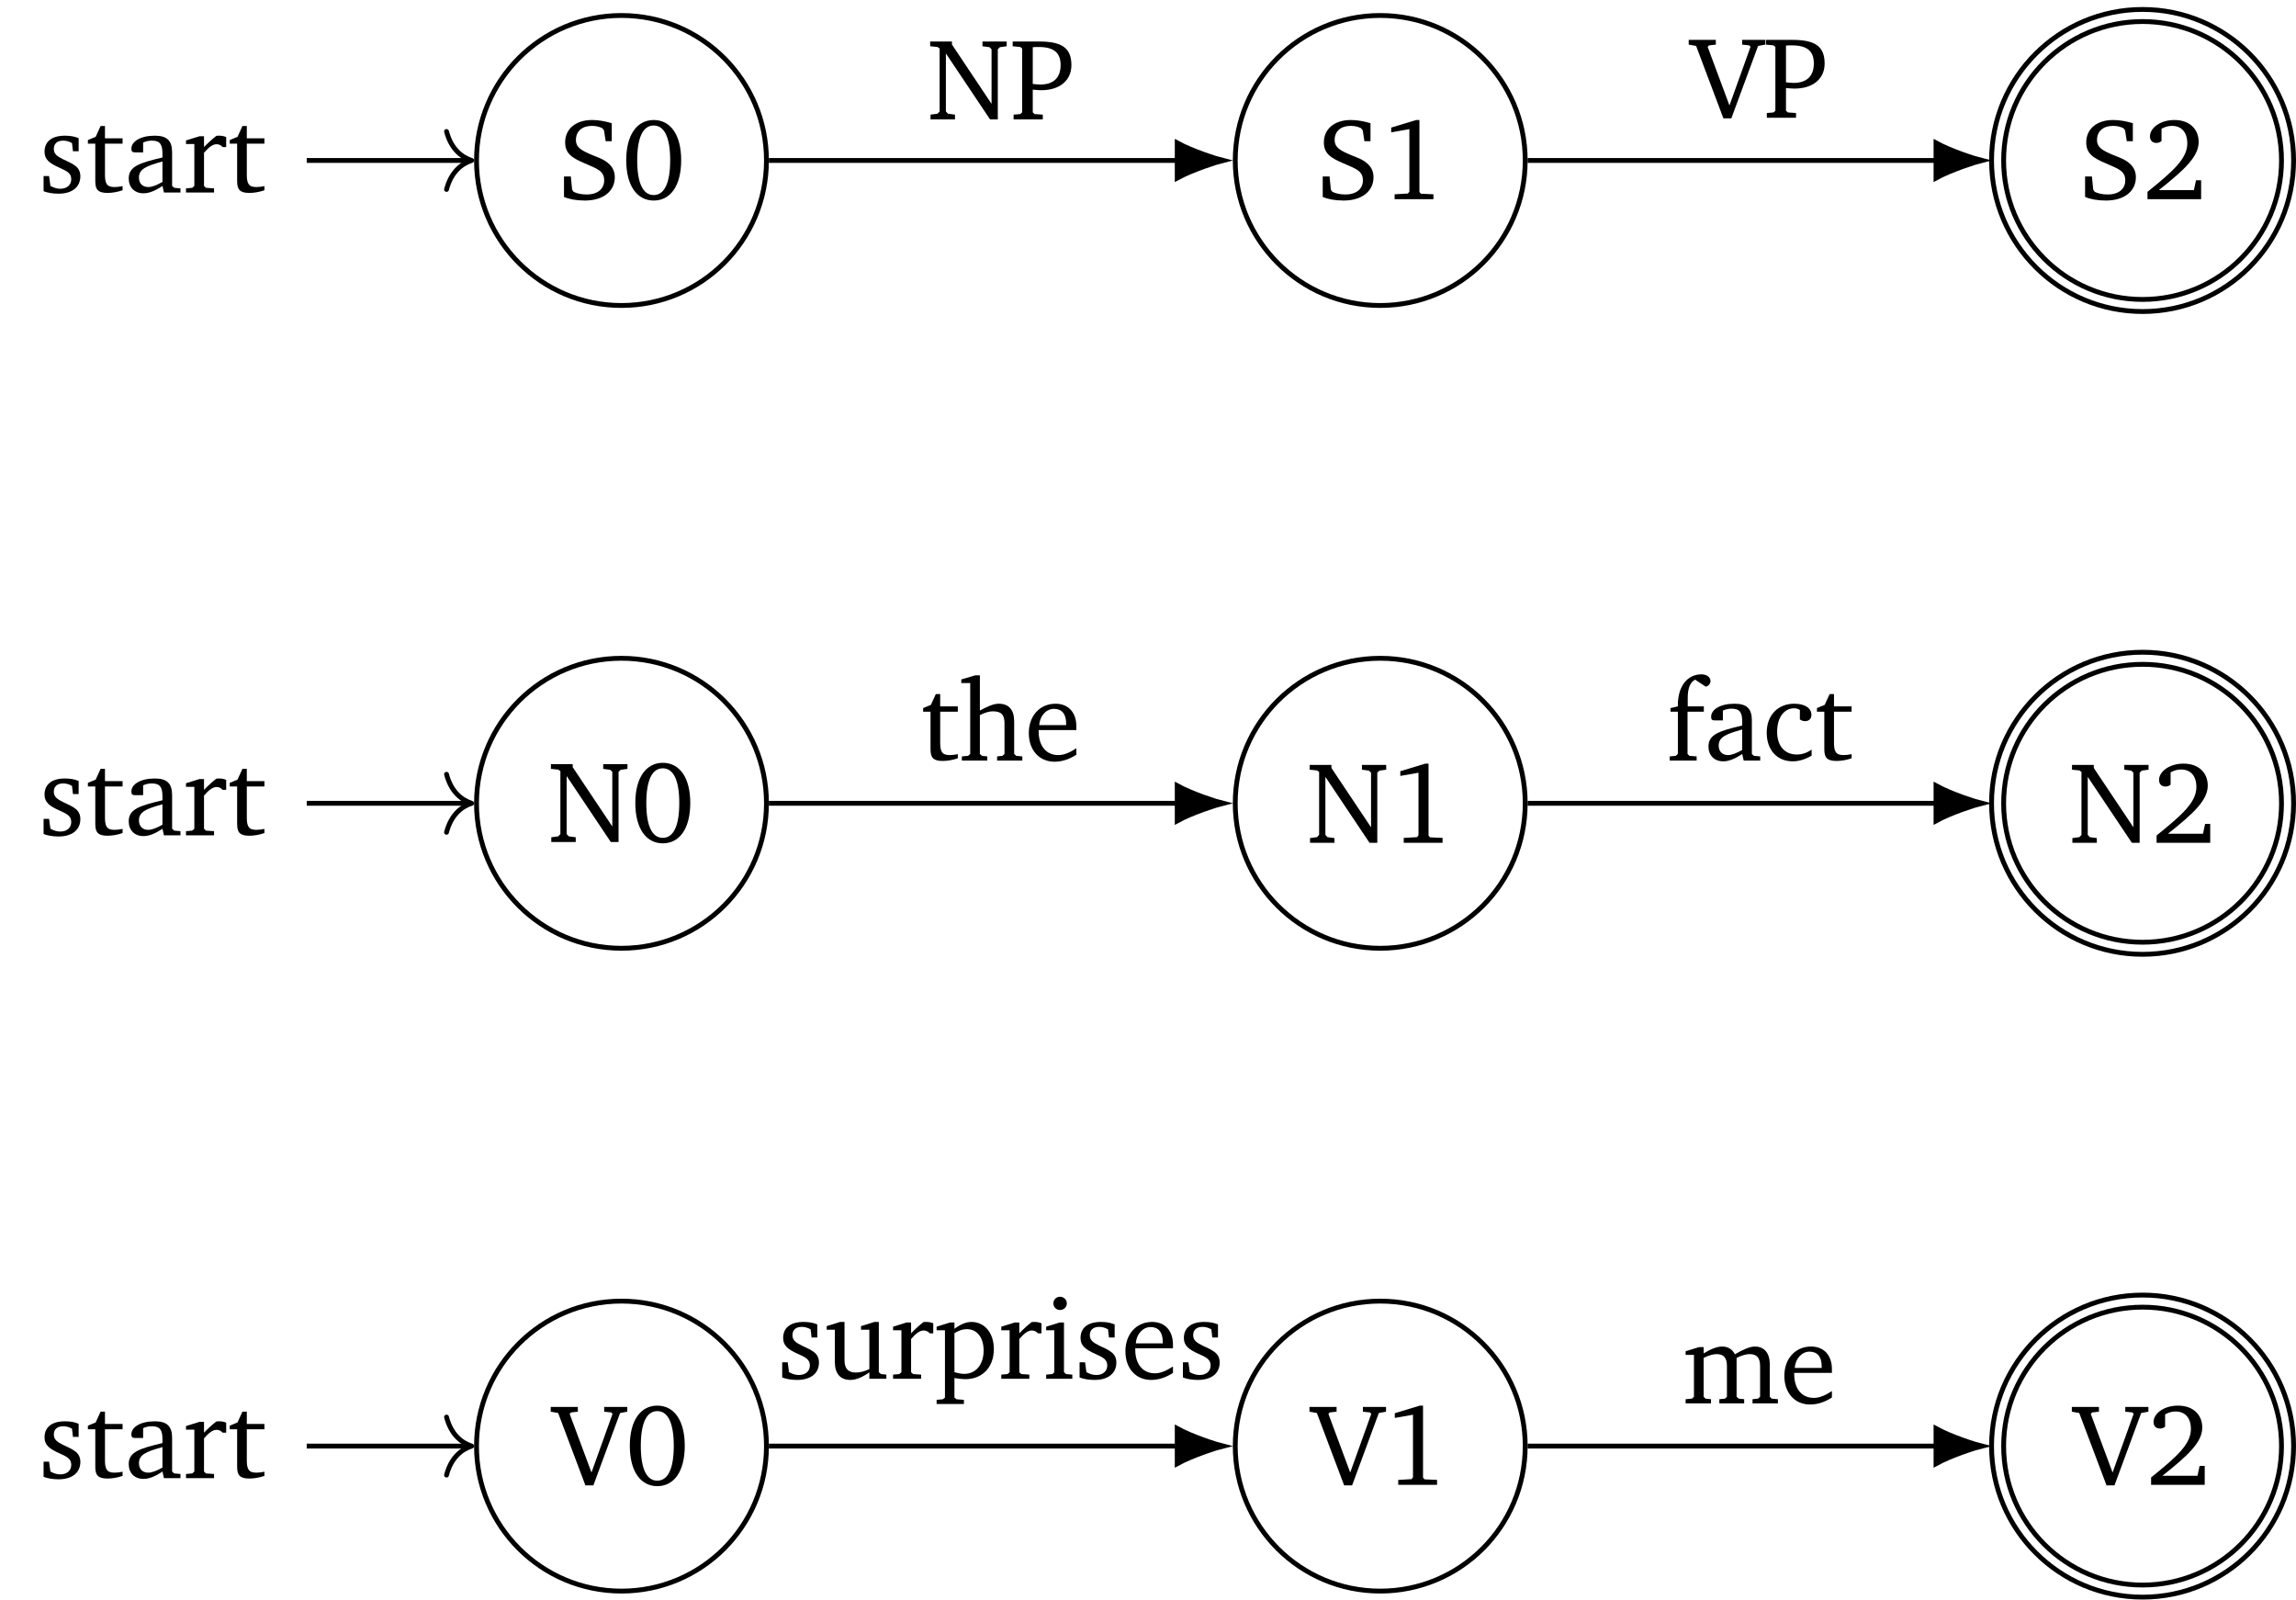
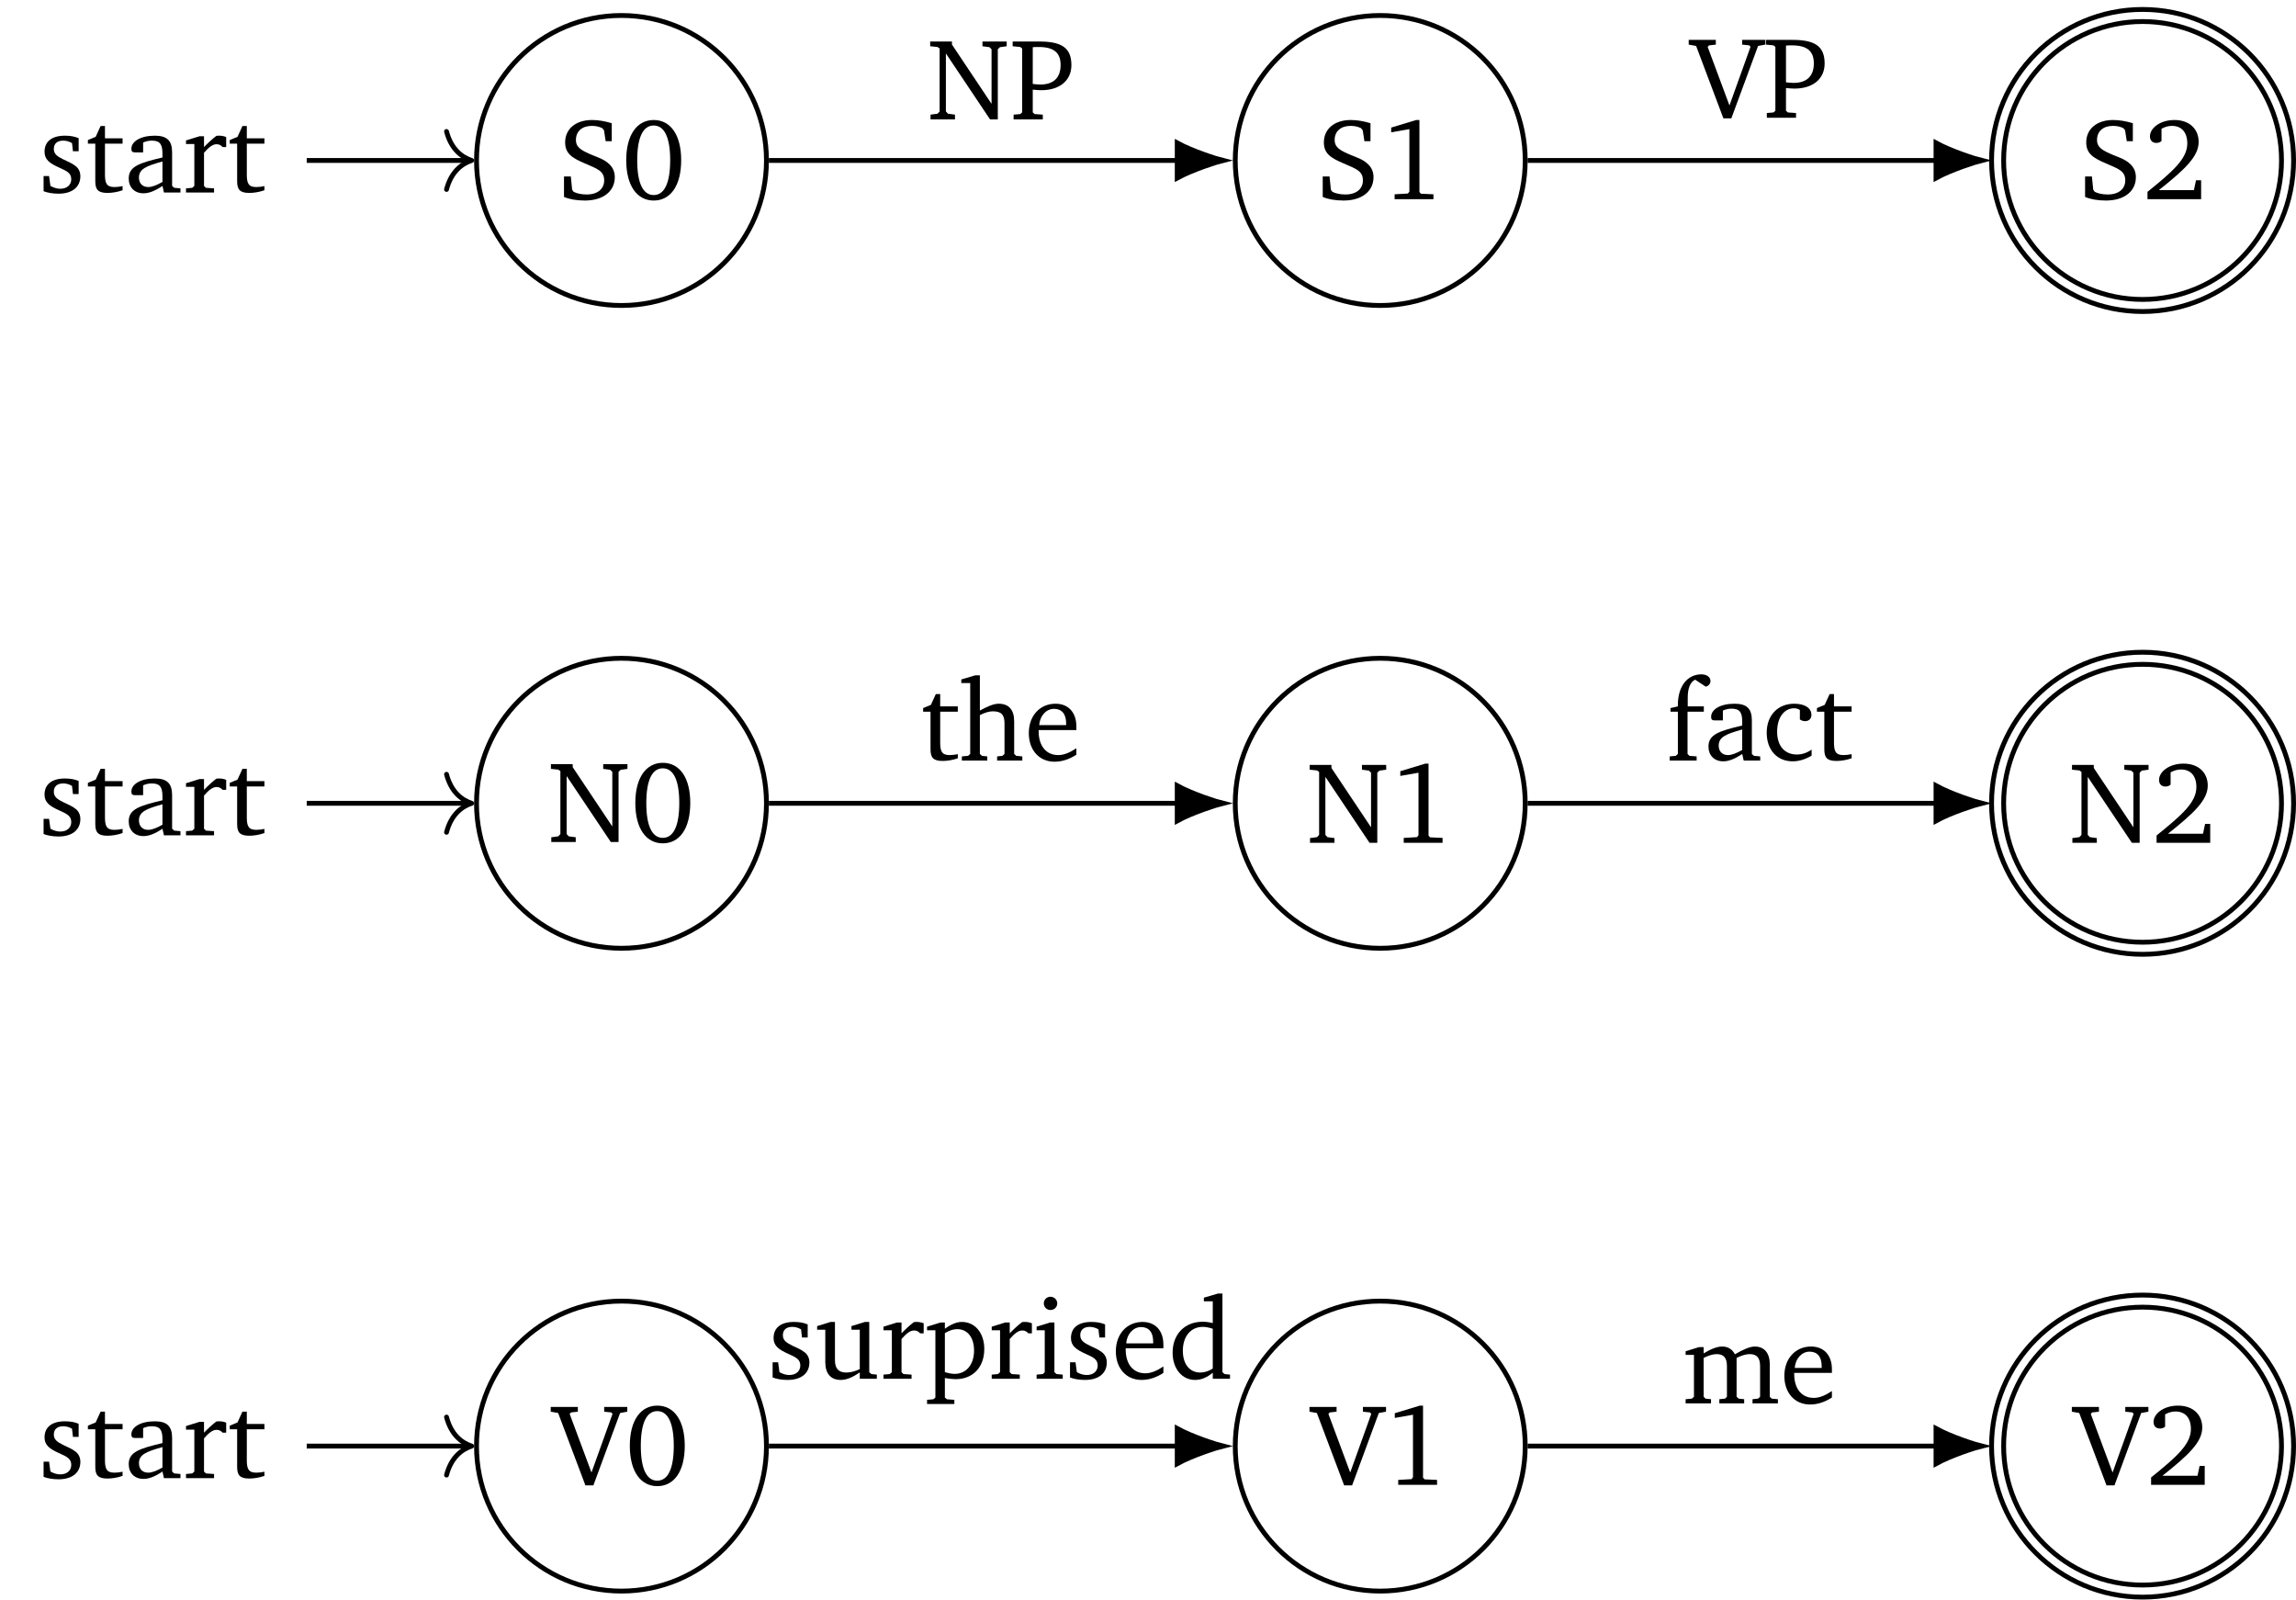
<svg xmlns="http://www.w3.org/2000/svg" xmlns:xlink="http://www.w3.org/1999/xlink" width="378.66pt" height="263.774pt" viewBox="0 0 189.33 131.887" version="1.1">
  <defs>
    <g>
      <symbol overflow="visible" id="glyph0-0">
        <path style="stroke:none;" d="" />
      </symbol>
      <symbol overflow="visible" id="glyph0-1">
        <path style="stroke:none;" d="M 0.578 -0.188 C 1.016 0 1.609 0.109 2.297 0.109 C 3.828 0.109 4.766 -0.672 4.766 -1.812 C 4.766 -2.234 4.625 -2.578 4.344 -2.859 C 3.906 -3.297 3.391 -3.438 2.906 -3.641 C 2.031 -4.016 1.562 -4.25 1.562 -4.891 C 1.562 -5.594 2.062 -6.047 2.875 -6.047 C 3.203 -6.047 3.484 -5.984 3.734 -5.859 L 3.875 -5.688 L 4.016 -4.781 L 4.516 -4.781 L 4.516 -6.266 C 3.953 -6.438 3.406 -6.531 2.891 -6.531 C 1.531 -6.531 0.672 -5.781 0.672 -4.688 C 0.672 -3.766 1.234 -3.406 2.297 -2.953 C 3.344 -2.5 3.891 -2.328 3.891 -1.547 C 3.891 -0.875 3.375 -0.391 2.453 -0.391 C 2.016 -0.391 1.656 -0.469 1.375 -0.609 L 1.25 -0.781 L 1.141 -1.875 L 0.578 -1.875 Z M 0.578 -0.188 " />
      </symbol>
      <symbol overflow="visible" id="glyph0-2">
        <path style="stroke:none;" d="M 2.656 -6.531 C 1.297 -6.531 0.391 -5.328 0.391 -3.219 C 0.391 -1.094 1.297 0.109 2.656 0.109 C 4.031 0.109 4.922 -1.094 4.922 -3.219 C 4.922 -5.328 4.031 -6.531 2.656 -6.531 Z M 2.656 -6.078 C 3.531 -6.078 4.016 -5.109 4.016 -3.219 C 4.016 -1.312 3.531 -0.344 2.656 -0.344 C 1.781 -0.344 1.297 -1.312 1.297 -3.203 C 1.297 -5.109 1.781 -6.078 2.656 -6.078 Z M 2.656 -6.078 " />
      </symbol>
      <symbol overflow="visible" id="glyph0-3">
        <path style="stroke:none;" d="M 3.297 -4.484 C 2.969 -4.625 2.594 -4.688 2.172 -4.688 C 1.078 -4.688 0.484 -4.203 0.484 -3.359 C 0.484 -2.719 0.906 -2.406 1.719 -2.047 C 2.344 -1.766 2.688 -1.594 2.688 -1.094 C 2.688 -0.641 2.344 -0.312 1.781 -0.312 C 1.516 -0.312 1.25 -0.391 0.969 -0.547 L 0.859 -1.359 L 0.406 -1.359 L 0.406 -0.109 C 0.734 0.016 1.156 0.094 1.641 0.094 C 2.766 0.094 3.438 -0.453 3.438 -1.344 C 3.438 -1.703 3.297 -1.984 3.062 -2.172 C 2.75 -2.422 2.391 -2.562 2.062 -2.719 C 1.516 -2.984 1.25 -3.188 1.25 -3.594 C 1.25 -4.031 1.531 -4.281 2.031 -4.281 C 2.266 -4.281 2.5 -4.219 2.75 -4.078 L 2.828 -3.406 L 3.297 -3.406 Z M 3.297 -4.484 " />
      </symbol>
      <symbol overflow="visible" id="glyph0-4">
        <path style="stroke:none;" d="M 0.844 -4.031 L 0.844 -0.938 C 0.844 -0.266 1.047 0.031 1.844 0.031 C 2.203 0.031 2.641 -0.031 3.094 -0.188 L 3.094 -0.531 C 2.875 -0.484 2.656 -0.453 2.422 -0.453 C 1.766 -0.453 1.641 -0.781 1.641 -1.5 L 1.641 -4.031 L 3.094 -4.031 L 3.094 -4.469 L 1.641 -4.469 L 1.641 -5.484 L 1.281 -5.484 L 0.875 -4.594 L 0.234 -4.328 L 0.234 -4.031 Z M 0.844 -4.031 " />
      </symbol>
      <symbol overflow="visible" id="glyph0-5">
        <path style="stroke:none;" d="M 3.188 -0.547 L 3.312 0 L 4.672 0 L 4.672 -0.344 L 4.156 -0.391 L 3.984 -0.547 L 3.984 -3.312 C 3.984 -4.281 3.562 -4.688 2.562 -4.688 C 1.359 -4.688 0.625 -4.203 0.625 -3.609 C 0.625 -3.391 0.703 -3.312 0.922 -3.312 L 1.594 -3.312 L 1.594 -4.125 C 1.844 -4.234 2.078 -4.281 2.312 -4.281 C 3 -4.281 3.188 -3.953 3.188 -3.203 L 3.188 -2.891 C 1.281 -2.438 0.406 -2.156 0.406 -1.156 C 0.406 -0.438 0.875 0.062 1.625 0.062 C 2.078 0.062 2.594 -0.141 3.188 -0.547 Z M 3.188 -0.875 C 2.719 -0.609 2.328 -0.453 2.016 -0.453 C 1.531 -0.453 1.25 -0.766 1.25 -1.234 C 1.25 -1.938 1.844 -2.188 3.188 -2.562 Z M 3.188 -0.875 " />
      </symbol>
      <symbol overflow="visible" id="glyph0-6">
        <path style="stroke:none;" d="M 0.281 0 L 2.594 0 L 2.594 -0.344 L 1.922 -0.391 L 1.766 -0.547 L 1.766 -3.281 C 2.156 -3.734 2.484 -3.984 2.797 -3.984 C 3 -3.984 3.172 -3.906 3.297 -3.75 L 3.594 -3.75 L 3.594 -4.578 C 3.391 -4.656 3.219 -4.688 3.016 -4.688 C 2.938 -4.688 2.859 -4.688 2.781 -4.672 C 2.438 -4.406 2.094 -4.094 1.766 -3.75 L 1.766 -4.641 L 1.391 -4.641 L 0.281 -4.297 L 0.281 -4 L 0.969 -4 L 0.969 -0.547 L 0.797 -0.391 L 0.281 -0.344 Z M 0.281 0 " />
      </symbol>
      <symbol overflow="visible" id="glyph0-7">
        <path style="stroke:none;" d="M 0.281 0 L 2.297 0 L 2.297 -0.391 L 1.719 -0.469 L 1.547 -0.656 L 1.547 -5.438 L 5.188 0 L 5.828 0 L 5.828 -5.781 L 6 -5.953 L 6.562 -6.031 L 6.562 -6.422 L 4.562 -6.422 L 4.562 -6.031 L 5.141 -5.953 L 5.312 -5.781 L 5.312 -1.281 L 2.047 -6.172 L 2.047 -6.422 L 0.25 -6.422 L 0.25 -6.031 L 0.859 -5.969 L 1.031 -5.844 L 1.031 -0.656 L 0.859 -0.469 L 0.281 -0.391 Z M 0.281 0 " />
      </symbol>
      <symbol overflow="visible" id="glyph0-8">
        <path style="stroke:none;" d="M -0.219 -6.422 L -0.219 -6.031 L 0.391 -5.922 L 2.641 0.047 L 3.297 0.047 L 5.5 -5.922 L 6.094 -6.031 L 6.094 -6.422 L 4.188 -6.422 L 4.188 -6.031 L 4.781 -5.969 L 4.875 -5.844 L 3.141 -1.016 L 1.344 -5.844 L 1.453 -5.969 L 2.016 -6.031 L 2.016 -6.422 Z M -0.219 -6.422 " />
      </symbol>
      <symbol overflow="visible" id="glyph0-9">
        <path style="stroke:none;" d="M 2.969 -6.531 L 0.906 -5.906 L 0.906 -5.516 L 2.406 -5.781 L 2.406 -0.625 L 2.281 -0.469 L 1.188 -0.406 L 1.188 0 L 4.391 0 L 4.391 -0.406 L 3.359 -0.453 L 3.234 -0.594 L 3.234 -6.531 Z M 2.969 -6.531 " />
      </symbol>
      <symbol overflow="visible" id="glyph0-10">
        <path style="stroke:none;" d="M 1.344 -0.75 C 3.469 -2.438 4.625 -3.516 4.625 -4.719 C 4.625 -5.797 3.859 -6.531 2.625 -6.531 C 1.438 -6.531 0.609 -5.859 0.609 -5.188 C 0.609 -4.859 0.797 -4.641 1.141 -4.641 C 1.297 -4.641 1.438 -4.688 1.562 -4.797 L 1.562 -5.812 C 1.859 -5.969 2.125 -6.047 2.422 -6.047 C 3.219 -6.047 3.688 -5.516 3.688 -4.594 C 3.688 -3.344 2.5 -2.297 0.406 -0.609 L 0.406 0 L 4.828 0 L 4.828 -1.562 L 4.406 -1.562 L 4.234 -0.75 Z M 1.344 -0.75 " />
      </symbol>
      <symbol overflow="visible" id="glyph0-11">
        <path style="stroke:none;" d="M 0.312 0 L 2.719 0 L 2.719 -0.391 L 2.047 -0.438 L 1.891 -0.578 L 1.891 -2.453 C 2.188 -2.422 2.422 -2.406 2.594 -2.406 C 4.141 -2.406 5.078 -3.234 5.078 -4.469 C 5.078 -5.922 4.25 -6.422 2.422 -6.422 L 0.234 -6.422 L 0.234 -6.031 L 0.859 -5.969 L 1.016 -5.844 L 1.016 -0.578 L 0.859 -0.438 L 0.312 -0.391 Z M 1.891 -2.922 L 1.891 -5.953 C 2.062 -5.969 2.234 -5.969 2.375 -5.969 C 3.609 -5.969 4.188 -5.516 4.188 -4.484 C 4.188 -3.438 3.609 -2.875 2.516 -2.875 C 2.375 -2.875 2.156 -2.891 1.891 -2.922 Z M 1.891 -2.922 " />
      </symbol>
      <symbol overflow="visible" id="glyph0-12">
        <path style="stroke:none;" d="M 1.344 -7.031 L 0.188 -6.688 L 0.188 -6.391 L 0.922 -6.391 L 0.922 -0.547 L 0.75 -0.391 L 0.234 -0.344 L 0.234 0 L 2.328 0 L 2.328 -0.344 L 1.891 -0.391 L 1.719 -0.547 L 1.719 -3.75 C 2.125 -3.953 2.484 -4.062 2.781 -4.062 C 3.484 -4.062 3.75 -3.781 3.75 -3.078 L 3.75 -0.547 L 3.578 -0.391 L 3.141 -0.344 L 3.141 0 L 5.219 0 L 5.219 -0.344 L 4.719 -0.391 L 4.547 -0.547 L 4.547 -3.234 C 4.547 -4.203 4.094 -4.688 3.266 -4.688 C 2.844 -4.688 2.359 -4.469 1.719 -4.125 L 1.719 -7.031 Z M 1.344 -7.031 " />
      </symbol>
      <symbol overflow="visible" id="glyph0-13">
        <path style="stroke:none;" d="M 4.281 -1.016 C 3.734 -0.656 3.266 -0.453 2.781 -0.453 C 1.812 -0.453 1.172 -1.188 1.172 -2.406 C 1.172 -2.438 1.172 -2.484 1.172 -2.516 L 4.281 -2.516 C 4.281 -2.625 4.281 -2.719 4.281 -2.812 C 4.281 -3.984 3.609 -4.688 2.562 -4.688 C 1.281 -4.688 0.359 -3.703 0.359 -2.266 C 0.359 -0.859 1.219 0.094 2.484 0.094 C 3.094 0.094 3.703 -0.109 4.281 -0.484 Z M 3.438 -2.922 L 1.219 -2.922 C 1.281 -3.734 1.828 -4.266 2.438 -4.266 C 3.078 -4.266 3.438 -3.844 3.438 -3.062 C 3.438 -3.016 3.438 -2.969 3.438 -2.922 Z M 3.438 -2.922 " />
      </symbol>
      <symbol overflow="visible" id="glyph0-14">
        <path style="stroke:none;" d="M 0.281 0 L 2.5 0 L 2.5 -0.344 L 1.906 -0.391 L 1.75 -0.547 L 1.75 -4.031 L 3.094 -4.031 L 3.094 -4.469 L 1.766 -4.469 L 1.766 -5.172 C 1.766 -5.969 1.969 -6.469 2.375 -6.672 L 3.25 -6.094 C 3.5 -6.156 3.641 -6.344 3.641 -6.562 C 3.641 -6.875 3.344 -7.109 2.891 -7.109 C 1.766 -7.109 0.953 -6.172 0.953 -4.578 C 0.953 -4.547 0.953 -4.516 0.953 -4.469 L 0.344 -4.328 L 0.344 -4.031 L 0.953 -4.031 L 0.953 -0.547 L 0.781 -0.391 L 0.281 -0.344 Z M 0.281 0 " />
      </symbol>
      <symbol overflow="visible" id="glyph0-15">
        <path style="stroke:none;" d="M 4.062 -0.406 L 4.062 -0.906 C 3.656 -0.625 3.266 -0.5 2.844 -0.5 C 1.859 -0.5 1.219 -1.188 1.219 -2.375 C 1.219 -3.578 1.812 -4.312 2.625 -4.312 C 2.797 -4.312 2.938 -4.266 3.094 -4.172 L 3.094 -3.391 C 3.234 -3.297 3.375 -3.25 3.516 -3.25 C 3.844 -3.25 4.047 -3.453 4.047 -3.766 C 4.047 -4.312 3.531 -4.688 2.625 -4.688 C 1.281 -4.688 0.359 -3.734 0.359 -2.297 C 0.359 -0.891 1.203 0.062 2.5 0.062 C 3.016 0.062 3.531 -0.094 4.062 -0.406 Z M 4.062 -0.406 " />
      </symbol>
      <symbol overflow="visible" id="glyph0-16">
        <path style="stroke:none;" d="M 1.359 -4.688 L 0.25 -4.344 L 0.25 -4.047 L 0.922 -4.047 L 0.922 -1.375 C 0.922 -0.406 1.391 0.094 2.203 0.094 C 2.672 0.094 3.188 -0.125 3.766 -0.531 L 3.766 0 L 5.172 0 L 5.172 -0.344 L 4.719 -0.391 L 4.547 -0.547 L 4.547 -4.688 L 4.188 -4.688 L 3.078 -4.344 L 3.078 -4.047 L 3.766 -4.047 L 3.766 -0.797 C 3.359 -0.609 3 -0.516 2.656 -0.516 C 2.016 -0.516 1.719 -0.844 1.719 -1.531 L 1.719 -4.688 Z M 1.359 -4.688 " />
      </symbol>
      <symbol overflow="visible" id="glyph0-17">
        <path style="stroke:none;" d="M 0.219 2.078 L 2.469 2.078 L 2.469 1.734 L 1.859 1.688 L 1.688 1.547 L 1.688 -0.062 C 2.047 0 2.344 0.031 2.578 0.031 C 4 0.031 4.938 -0.953 4.938 -2.453 C 4.938 -3.797 4.156 -4.688 3.094 -4.688 C 2.656 -4.688 2.203 -4.5 1.688 -4.125 L 1.688 -4.641 L 1.328 -4.641 L 0.219 -4.297 L 0.219 -4 L 0.906 -4 L 0.906 1.547 L 0.734 1.688 L 0.219 1.734 Z M 1.688 -0.547 L 1.688 -3.766 C 2.062 -3.984 2.375 -4.094 2.703 -4.094 C 3.531 -4.094 4.094 -3.438 4.094 -2.328 C 4.094 -1.156 3.438 -0.406 2.5 -0.406 C 2.281 -0.406 2.016 -0.453 1.688 -0.547 Z M 1.688 -0.547 " />
      </symbol>
      <symbol overflow="visible" id="glyph0-18">
        <path style="stroke:none;" d="M 1.469 -6.766 C 1.172 -6.766 0.922 -6.531 0.922 -6.219 C 0.922 -5.906 1.172 -5.672 1.469 -5.672 C 1.781 -5.672 2.031 -5.906 2.031 -6.219 C 2.031 -6.516 1.781 -6.766 1.469 -6.766 Z M 1.438 -4.641 L 0.328 -4.297 L 0.328 -4 L 1 -4 L 1 -0.547 L 0.844 -0.391 L 0.328 -0.344 L 0.328 0 L 2.484 0 L 2.484 -0.344 L 1.969 -0.391 L 1.797 -0.547 L 1.797 -4.641 Z M 1.438 -4.641 " />
      </symbol>
      <symbol overflow="visible" id="glyph0-19">
+         <path style="stroke:none;" d="M 3.656 -6.391 L 3.656 -4.594 C 3.359 -4.672 3.078 -4.703 2.812 -4.703 C 1.359 -4.703 0.344 -3.688 0.344 -2.156 C 0.344 -0.812 1.141 0.094 2.188 0.094 C 2.719 0.094 3.172 -0.109 3.656 -0.5 L 3.656 0 L 5.078 0 L 5.078 -0.344 L 4.625 -0.391 L 4.453 -0.547 L 4.453 -7.031 L 4.094 -7.031 L 2.922 -6.688 L 2.922 -6.391 Z M 3.656 -0.844 C 3.312 -0.625 2.969 -0.516 2.625 -0.516 C 1.766 -0.516 1.188 -1.188 1.188 -2.312 C 1.188 -3.516 1.859 -4.281 2.828 -4.281 C 3.047 -4.281 3.344 -4.234 3.656 -4.125 Z M 3.656 -0.844 " />
+       </symbol>
+       <symbol overflow="visible" id="glyph0-20">
        <path style="stroke:none;" d="M 4.344 -4.047 C 4.125 -4.469 3.766 -4.688 3.297 -4.688 C 2.891 -4.688 2.391 -4.5 1.766 -4.125 L 1.766 -4.641 L 1.391 -4.641 L 0.281 -4.297 L 0.281 -4 L 0.969 -4 L 0.969 -0.547 L 0.797 -0.391 L 0.281 -0.344 L 0.281 0 L 2.375 0 L 2.375 -0.344 L 1.922 -0.391 L 1.766 -0.547 L 1.766 -3.75 C 2.188 -3.953 2.531 -4.062 2.844 -4.062 C 3.422 -4.062 3.688 -3.75 3.688 -3.078 L 3.688 -0.547 L 3.531 -0.391 L 3.062 -0.344 L 3.062 0 L 5.109 0 L 5.109 -0.344 L 4.656 -0.391 L 4.484 -0.547 L 4.484 -3.75 C 4.891 -3.953 5.266 -4.062 5.562 -4.062 C 6.156 -4.062 6.422 -3.75 6.422 -3.078 L 6.422 -0.547 L 6.25 -0.391 L 5.797 -0.344 L 5.797 0 L 7.891 0 L 7.891 -0.344 L 7.375 -0.391 L 7.219 -0.547 L 7.219 -3.234 C 7.219 -4.188 6.734 -4.688 5.984 -4.688 C 5.609 -4.688 5.062 -4.469 4.344 -4.047 Z M 4.344 -4.047 " />
      </symbol>
    </g>
    <clipPath id="clip1">
      <path d="M 33 101 L 69 101 L 69 131.887 L 33 131.887 Z M 33 101 " />
    </clipPath>
    <clipPath id="clip2">
      <path d="M 144 0 L 189.328 0 L 189.328 45 L 144 45 Z M 144 0 " />
    </clipPath>
    <clipPath id="clip3">
      <path d="M 156 0 L 189.328 0 L 189.328 34 L 156 34 Z M 156 0 " />
    </clipPath>
    <clipPath id="clip4">
      <path d="M 144 34 L 189.328 34 L 189.328 98 L 144 98 Z M 144 34 " />
    </clipPath>
    <clipPath id="clip5">
      <path d="M 156 45 L 189.328 45 L 189.328 87 L 156 87 Z M 156 45 " />
    </clipPath>
    <clipPath id="clip6">
      <path d="M 96 101 L 132 101 L 132 131.887 L 96 131.887 Z M 96 101 " />
    </clipPath>
    <clipPath id="clip7">
      <path d="M 144 87 L 189.328 87 L 189.328 131.887 L 144 131.887 Z M 144 87 " />
    </clipPath>
    <clipPath id="clip8">
      <path d="M 156 98 L 189.328 98 L 189.328 131.887 L 156 131.887 Z M 156 98 " />
    </clipPath>
  </defs>
  <g id="surface1">
    <path style="fill:none;stroke-width:0.399;stroke-linecap:butt;stroke-linejoin:miter;stroke:rgb(0%,0%,0%);stroke-opacity:1;stroke-miterlimit:10;" d="M 11.956 0.001 C 11.956 6.602 6.605 11.954 -0.001 11.954 C -6.602 11.954 -11.954 6.602 -11.954 0.001 C -11.954 -6.601 -6.602 -11.957 -0.001 -11.957 C 6.605 -11.957 11.956 -6.601 11.956 0.001 Z M 11.956 0.001 " transform="matrix(1,0,0,-1,51.247,13.231)" />
    <g style="fill:rgb(0%,0%,0%);fill-opacity:1;">
      <use xlink:href="#glyph0-1" x="45.93" y="16.426" />
      <use xlink:href="#glyph0-2" x="51.248" y="16.426" />
    </g>
    <path style="fill:none;stroke-width:0.399;stroke-linecap:butt;stroke-linejoin:miter;stroke:rgb(0%,0%,0%);stroke-opacity:1;stroke-miterlimit:10;" d="M -25.954 0.001 L -12.552 0.001 " transform="matrix(1,0,0,-1,51.247,13.231)" />
    <path style="fill:none;stroke-width:0.399;stroke-linecap:round;stroke-linejoin:round;stroke:rgb(0%,0%,0%);stroke-opacity:1;stroke-miterlimit:10;" d="M -2.073 2.391 C -1.694 0.958 -0.85 0.278 0.001 0.001 C -0.85 -0.281 -1.694 -0.957 -2.073 -2.39 " transform="matrix(1,0,0,-1,38.8931,13.231)" />
    <g style="fill:rgb(0%,0%,0%);fill-opacity:1;">
      <use xlink:href="#glyph0-3" x="3.188" y="15.876" />
      <use xlink:href="#glyph0-4" x="7.014" y="15.876" />
      <use xlink:href="#glyph0-5" x="10.208" y="15.876" />
      <use xlink:href="#glyph0-6" x="15.057" y="15.876" />
      <use xlink:href="#glyph0-4" x="18.711" y="15.876" />
    </g>
    <path style="fill:none;stroke-width:0.399;stroke-linecap:butt;stroke-linejoin:miter;stroke:rgb(0%,0%,0%);stroke-opacity:1;stroke-miterlimit:10;" d="M 11.956 -53.003 C 11.956 -46.398 6.605 -41.046 -0.001 -41.046 C -6.602 -41.046 -11.954 -46.398 -11.954 -53.003 C -11.954 -59.605 -6.602 -64.957 -0.001 -64.957 C 6.605 -64.957 11.956 -59.605 11.956 -53.003 Z M 11.956 -53.003 " transform="matrix(1,0,0,-1,51.247,13.231)" />
    <g style="fill:rgb(0%,0%,0%);fill-opacity:1;">
      <use xlink:href="#glyph0-7" x="45.179" y="69.427" />
      <use xlink:href="#glyph0-2" x="51.998" y="69.427" />
    </g>
    <path style="fill:none;stroke-width:0.399;stroke-linecap:butt;stroke-linejoin:miter;stroke:rgb(0%,0%,0%);stroke-opacity:1;stroke-miterlimit:10;" d="M -25.954 -53.003 L -12.552 -53.003 " transform="matrix(1,0,0,-1,51.247,13.231)" />
    <path style="fill:none;stroke-width:0.399;stroke-linecap:round;stroke-linejoin:round;stroke:rgb(0%,0%,0%);stroke-opacity:1;stroke-miterlimit:10;" d="M -2.073 2.39 C -1.694 0.956 -0.85 0.28 0.001 -0.001 C -0.85 -0.278 -1.694 -0.958 -2.073 -2.392 " transform="matrix(1,0,0,-1,38.8931,66.23327)" />
    <g style="fill:rgb(0%,0%,0%);fill-opacity:1;">
      <use xlink:href="#glyph0-3" x="3.188" y="68.877" />
      <use xlink:href="#glyph0-4" x="7.014" y="68.877" />
      <use xlink:href="#glyph0-5" x="10.208" y="68.877" />
      <use xlink:href="#glyph0-6" x="15.057" y="68.877" />
      <use xlink:href="#glyph0-4" x="18.711" y="68.877" />
    </g>
    <g clip-path="url(#clip1)" clip-rule="nonzero">
      <path style="fill:none;stroke-width:0.399;stroke-linecap:butt;stroke-linejoin:miter;stroke:rgb(0%,0%,0%);stroke-opacity:1;stroke-miterlimit:10;" d="M 11.956 -106.003 C 11.956 -99.402 6.605 -94.05 -0.001 -94.05 C -6.602 -94.05 -11.954 -99.402 -11.954 -106.003 C -11.954 -112.609 -6.602 -117.96 -0.001 -117.96 C 6.605 -117.96 11.956 -112.609 11.956 -106.003 Z M 11.956 -106.003 " transform="matrix(1,0,0,-1,51.247,13.231)" />
    </g>
    <g style="fill:rgb(0%,0%,0%);fill-opacity:1;">
      <use xlink:href="#glyph0-8" x="45.633" y="122.429" />
      <use xlink:href="#glyph0-2" x="51.544" y="122.429" />
    </g>
    <path style="fill:none;stroke-width:0.399;stroke-linecap:butt;stroke-linejoin:miter;stroke:rgb(0%,0%,0%);stroke-opacity:1;stroke-miterlimit:10;" d="M -25.954 -106.003 L -12.552 -106.003 " transform="matrix(1,0,0,-1,51.247,13.231)" />
    <path style="fill:none;stroke-width:0.399;stroke-linecap:round;stroke-linejoin:round;stroke:rgb(0%,0%,0%);stroke-opacity:1;stroke-miterlimit:10;" d="M -2.073 2.392 C -1.694 0.958 -0.85 0.279 0.001 0.001 C -0.85 -0.28 -1.694 -0.956 -2.073 -2.389 " transform="matrix(1,0,0,-1,38.8931,119.2356)" />
    <g style="fill:rgb(0%,0%,0%);fill-opacity:1;">
      <use xlink:href="#glyph0-3" x="3.188" y="121.879" />
      <use xlink:href="#glyph0-4" x="7.014" y="121.879" />
      <use xlink:href="#glyph0-5" x="10.208" y="121.879" />
      <use xlink:href="#glyph0-6" x="15.057" y="121.879" />
      <use xlink:href="#glyph0-4" x="18.711" y="121.879" />
    </g>
    <path style="fill:none;stroke-width:0.399;stroke-linecap:butt;stroke-linejoin:miter;stroke:rgb(0%,0%,0%);stroke-opacity:1;stroke-miterlimit:10;" d="M 74.523 0.001 C 74.523 6.602 69.171 11.954 62.566 11.954 C 55.964 11.954 50.612 6.602 50.612 0.001 C 50.612 -6.601 55.964 -11.957 62.566 -11.957 C 69.171 -11.957 74.523 -6.601 74.523 0.001 Z M 74.523 0.001 " transform="matrix(1,0,0,-1,51.247,13.231)" />
    <g style="fill:rgb(0%,0%,0%);fill-opacity:1;">
      <use xlink:href="#glyph0-1" x="108.495" y="16.426" />
      <use xlink:href="#glyph0-9" x="113.813" y="16.426" />
    </g>
    <g clip-path="url(#clip2)" clip-rule="nonzero">
      <path style="fill:none;stroke-width:1.395;stroke-linecap:butt;stroke-linejoin:miter;stroke:rgb(0%,0%,0%);stroke-opacity:1;stroke-miterlimit:10;" d="M 137.386 0.001 C 137.386 6.602 132.034 11.954 125.433 11.954 C 118.831 11.954 113.476 6.602 113.476 0.001 C 113.476 -6.601 118.831 -11.957 125.433 -11.957 C 132.034 -11.957 137.386 -6.601 137.386 0.001 Z M 137.386 0.001 " transform="matrix(1,0,0,-1,51.247,13.231)" />
    </g>
    <g clip-path="url(#clip3)" clip-rule="nonzero">
      <path style="fill:none;stroke-width:0.598;stroke-linecap:butt;stroke-linejoin:miter;stroke:rgb(100%,100%,100%);stroke-opacity:1;stroke-miterlimit:10;" d="M 137.386 0.001 C 137.386 6.602 132.034 11.954 125.433 11.954 C 118.831 11.954 113.476 6.602 113.476 0.001 C 113.476 -6.601 118.831 -11.957 125.433 -11.957 C 132.034 -11.957 137.386 -6.601 137.386 0.001 Z M 137.386 0.001 " transform="matrix(1,0,0,-1,51.247,13.231)" />
    </g>
    <g style="fill:rgb(0%,0%,0%);fill-opacity:1;">
      <use xlink:href="#glyph0-1" x="171.36" y="16.426" />
      <use xlink:href="#glyph0-10" x="176.678" y="16.426" />
    </g>
    <path style="fill:none;stroke-width:0.399;stroke-linecap:butt;stroke-linejoin:miter;stroke:rgb(0%,0%,0%);stroke-opacity:1;stroke-miterlimit:10;" d="M 74.523 -53.003 C 74.523 -46.398 69.171 -41.046 62.566 -41.046 C 55.964 -41.046 50.612 -46.398 50.612 -53.003 C 50.612 -59.605 55.964 -64.957 62.566 -64.957 C 69.171 -64.957 74.523 -59.605 74.523 -53.003 Z M 74.523 -53.003 " transform="matrix(1,0,0,-1,51.247,13.231)" />
    <g style="fill:rgb(0%,0%,0%);fill-opacity:1;">
      <use xlink:href="#glyph0-7" x="107.745" y="69.494" />
      <use xlink:href="#glyph0-9" x="114.564" y="69.494" />
    </g>
    <g clip-path="url(#clip4)" clip-rule="nonzero">
      <path style="fill:none;stroke-width:1.395;stroke-linecap:butt;stroke-linejoin:miter;stroke:rgb(0%,0%,0%);stroke-opacity:1;stroke-miterlimit:10;" d="M 137.386 -53.003 C 137.386 -46.398 132.034 -41.046 125.433 -41.046 C 118.831 -41.046 113.476 -46.398 113.476 -53.003 C 113.476 -59.605 118.831 -64.957 125.433 -64.957 C 132.034 -64.957 137.386 -59.605 137.386 -53.003 Z M 137.386 -53.003 " transform="matrix(1,0,0,-1,51.247,13.231)" />
    </g>
    <g clip-path="url(#clip5)" clip-rule="nonzero">
      <path style="fill:none;stroke-width:0.598;stroke-linecap:butt;stroke-linejoin:miter;stroke:rgb(100%,100%,100%);stroke-opacity:1;stroke-miterlimit:10;" d="M 137.386 -53.003 C 137.386 -46.398 132.034 -41.046 125.433 -41.046 C 118.831 -41.046 113.476 -46.398 113.476 -53.003 C 113.476 -59.605 118.831 -64.957 125.433 -64.957 C 132.034 -64.957 137.386 -59.605 137.386 -53.003 Z M 137.386 -53.003 " transform="matrix(1,0,0,-1,51.247,13.231)" />
    </g>
    <g style="fill:rgb(0%,0%,0%);fill-opacity:1;">
      <use xlink:href="#glyph0-7" x="170.609" y="69.494" />
      <use xlink:href="#glyph0-10" x="177.428" y="69.494" />
    </g>
    <g clip-path="url(#clip6)" clip-rule="nonzero">
      <path style="fill:none;stroke-width:0.399;stroke-linecap:butt;stroke-linejoin:miter;stroke:rgb(0%,0%,0%);stroke-opacity:1;stroke-miterlimit:10;" d="M 74.523 -106.003 C 74.523 -99.402 69.171 -94.05 62.566 -94.05 C 55.964 -94.05 50.612 -99.402 50.612 -106.003 C 50.612 -112.609 55.964 -117.96 62.566 -117.96 C 69.171 -117.96 74.523 -112.609 74.523 -106.003 Z M 74.523 -106.003 " transform="matrix(1,0,0,-1,51.247,13.231)" />
    </g>
    <g style="fill:rgb(0%,0%,0%);fill-opacity:1;">
      <use xlink:href="#glyph0-8" x="108.199" y="122.429" />
      <use xlink:href="#glyph0-9" x="114.11" y="122.429" />
    </g>
    <g clip-path="url(#clip7)" clip-rule="nonzero">
      <path style="fill:none;stroke-width:1.395;stroke-linecap:butt;stroke-linejoin:miter;stroke:rgb(0%,0%,0%);stroke-opacity:1;stroke-miterlimit:10;" d="M 137.386 -106.003 C 137.386 -99.402 132.034 -94.05 125.433 -94.05 C 118.831 -94.05 113.476 -99.402 113.476 -106.003 C 113.476 -112.609 118.831 -117.96 125.433 -117.96 C 132.034 -117.96 137.386 -112.609 137.386 -106.003 Z M 137.386 -106.003 " transform="matrix(1,0,0,-1,51.247,13.231)" />
    </g>
    <g clip-path="url(#clip8)" clip-rule="nonzero">
      <path style="fill:none;stroke-width:0.598;stroke-linecap:butt;stroke-linejoin:miter;stroke:rgb(100%,100%,100%);stroke-opacity:1;stroke-miterlimit:10;" d="M 137.386 -106.003 C 137.386 -99.402 132.034 -94.05 125.433 -94.05 C 118.831 -94.05 113.476 -99.402 113.476 -106.003 C 113.476 -112.609 118.831 -117.96 125.433 -117.96 C 132.034 -117.96 137.386 -112.609 137.386 -106.003 Z M 137.386 -106.003 " transform="matrix(1,0,0,-1,51.247,13.231)" />
    </g>
    <g style="fill:rgb(0%,0%,0%);fill-opacity:1;">
      <use xlink:href="#glyph0-8" x="171.064" y="122.429" />
      <use xlink:href="#glyph0-10" x="176.975" y="122.429" />
    </g>
    <path style="fill:none;stroke-width:0.399;stroke-linecap:butt;stroke-linejoin:miter;stroke:rgb(0%,0%,0%);stroke-opacity:1;stroke-miterlimit:10;" d="M 12.155 0.001 L 45.827 0.001 " transform="matrix(1,0,0,-1,51.247,13.231)" />
    <path style="fill-rule:nonzero;fill:rgb(0%,0%,0%);fill-opacity:1;stroke-width:0.399;stroke-linecap:butt;stroke-linejoin:miter;stroke:rgb(0%,0%,0%);stroke-opacity:1;stroke-miterlimit:10;" d="M 3.76 0.001 C 3.299 0.114 1.268 0.751 -0.002 1.446 L -0.002 -1.445 C 1.268 -0.753 3.299 -0.113 3.76 0.001 Z M 3.76 0.001 " transform="matrix(1,0,0,-1,97.07603,13.231)" />
    <g style="fill:rgb(0%,0%,0%);fill-opacity:1;">
      <use xlink:href="#glyph0-7" x="76.452" y="9.844" />
      <use xlink:href="#glyph0-11" x="83.271" y="9.844" />
    </g>
    <path style="fill:none;stroke-width:0.399;stroke-linecap:butt;stroke-linejoin:miter;stroke:rgb(0%,0%,0%);stroke-opacity:1;stroke-miterlimit:10;" d="M 74.722 0.001 L 108.398 0.001 " transform="matrix(1,0,0,-1,51.247,13.231)" />
    <path style="fill-rule:nonzero;fill:rgb(0%,0%,0%);fill-opacity:1;stroke-width:0.399;stroke-linecap:butt;stroke-linejoin:miter;stroke:rgb(0%,0%,0%);stroke-opacity:1;stroke-miterlimit:10;" d="M 3.76 0.001 C 3.299 0.114 1.268 0.751 0.002 1.446 L 0.002 -1.445 C 1.268 -0.753 3.299 -0.113 3.76 0.001 Z M 3.76 0.001 " transform="matrix(1,0,0,-1,159.6426,13.231)" />
    <g style="fill:rgb(0%,0%,0%);fill-opacity:1;">
      <use xlink:href="#glyph0-8" x="139.472" y="9.71" />
      <use xlink:href="#glyph0-11" x="145.383" y="9.71" />
    </g>
    <path style="fill:none;stroke-width:0.399;stroke-linecap:butt;stroke-linejoin:miter;stroke:rgb(0%,0%,0%);stroke-opacity:1;stroke-miterlimit:10;" d="M 12.155 -53.003 L 45.827 -53.003 " transform="matrix(1,0,0,-1,51.247,13.231)" />
    <path style="fill-rule:nonzero;fill:rgb(0%,0%,0%);fill-opacity:1;stroke-width:0.399;stroke-linecap:butt;stroke-linejoin:miter;stroke:rgb(0%,0%,0%);stroke-opacity:1;stroke-miterlimit:10;" d="M 3.76 -0.001 C 3.299 0.112 1.268 0.753 -0.002 1.448 L -0.002 -1.446 C 1.268 -0.751 3.299 -0.114 3.76 -0.001 Z M 3.76 -0.001 " transform="matrix(1,0,0,-1,97.07603,66.23327)" />
    <g style="fill:rgb(0%,0%,0%);fill-opacity:1;">
      <use xlink:href="#glyph0-4" x="75.888" y="62.712" />
      <use xlink:href="#glyph0-12" x="79.082" y="62.712" />
      <use xlink:href="#glyph0-13" x="84.477" y="62.712" />
    </g>
    <path style="fill:none;stroke-width:0.399;stroke-linecap:butt;stroke-linejoin:miter;stroke:rgb(0%,0%,0%);stroke-opacity:1;stroke-miterlimit:10;" d="M 74.722 -53.003 L 108.398 -53.003 " transform="matrix(1,0,0,-1,51.247,13.231)" />
    <path style="fill-rule:nonzero;fill:rgb(0%,0%,0%);fill-opacity:1;stroke-width:0.399;stroke-linecap:butt;stroke-linejoin:miter;stroke:rgb(0%,0%,0%);stroke-opacity:1;stroke-miterlimit:10;" d="M 3.76 -0.001 C 3.299 0.112 1.268 0.753 0.002 1.448 L 0.002 -1.446 C 1.268 -0.751 3.299 -0.114 3.76 -0.001 Z M 3.76 -0.001 " transform="matrix(1,0,0,-1,159.6426,66.23327)" />
    <g style="fill:rgb(0%,0%,0%);fill-opacity:1;">
      <use xlink:href="#glyph0-14" x="137.406" y="62.712" />
      <use xlink:href="#glyph0-5" x="140.476" y="62.712" />
      <use xlink:href="#glyph0-15" x="145.325" y="62.712" />
      <use xlink:href="#glyph0-4" x="149.591" y="62.712" />
    </g>
    <path style="fill:none;stroke-width:0.399;stroke-linecap:butt;stroke-linejoin:miter;stroke:rgb(0%,0%,0%);stroke-opacity:1;stroke-miterlimit:10;" d="M 12.155 -106.003 L 45.827 -106.003 " transform="matrix(1,0,0,-1,51.247,13.231)" />
    <path style="fill-rule:nonzero;fill:rgb(0%,0%,0%);fill-opacity:1;stroke-width:0.399;stroke-linecap:butt;stroke-linejoin:miter;stroke:rgb(0%,0%,0%);stroke-opacity:1;stroke-miterlimit:10;" d="M 3.76 0.001 C 3.299 0.114 1.268 0.751 -0.002 1.446 L -0.002 -1.448 C 1.268 -0.753 3.299 -0.112 3.76 0.001 Z M 3.76 0.001 " transform="matrix(1,0,0,-1,97.07603,119.2356)" />
    <g style="fill:rgb(0%,0%,0%);fill-opacity:1;">
-       <use xlink:href="#glyph0-3" x="64.095" y="113.686" />
-       <use xlink:href="#glyph0-16" x="67.921" y="113.686" />
-       <use xlink:href="#glyph0-6" x="73.363" y="113.686" />
-       <use xlink:href="#glyph0-17" x="77.016" y="113.686" />
-       <use xlink:href="#glyph0-6" x="82.286" y="113.686" />
-       <use xlink:href="#glyph0-18" x="85.94" y="113.686" />
-       <use xlink:href="#glyph0-3" x="88.618" y="113.686" />
-       <use xlink:href="#glyph0-13" x="92.443" y="113.686" />
-       <use xlink:href="#glyph0-3" x="97.139" y="113.686" />
+       <use xlink:href="#glyph0-3" x="63.306" y="113.686" />
+       <use xlink:href="#glyph0-16" x="67.132" y="113.686" />
+       <use xlink:href="#glyph0-6" x="72.574" y="113.686" />
+       <use xlink:href="#glyph0-17" x="76.227" y="113.686" />
+       <use xlink:href="#glyph0-6" x="81.497" y="113.686" />
+       <use xlink:href="#glyph0-18" x="85.151" y="113.686" />
+       <use xlink:href="#glyph0-3" x="87.829" y="113.686" />
+       <use xlink:href="#glyph0-13" x="91.654" y="113.686" />
+       <use xlink:href="#glyph0-19" x="96.35" y="113.686" />
    </g>
    <path style="fill:none;stroke-width:0.399;stroke-linecap:butt;stroke-linejoin:miter;stroke:rgb(0%,0%,0%);stroke-opacity:1;stroke-miterlimit:10;" d="M 74.722 -106.003 L 108.398 -106.003 " transform="matrix(1,0,0,-1,51.247,13.231)" />
    <path style="fill-rule:nonzero;fill:rgb(0%,0%,0%);fill-opacity:1;stroke-width:0.399;stroke-linecap:butt;stroke-linejoin:miter;stroke:rgb(0%,0%,0%);stroke-opacity:1;stroke-miterlimit:10;" d="M 3.76 0.001 C 3.299 0.114 1.268 0.751 0.002 1.446 L 0.002 -1.448 C 1.268 -0.753 3.299 -0.112 3.76 0.001 Z M 3.76 0.001 " transform="matrix(1,0,0,-1,159.6426,119.2356)" />
    <g style="fill:rgb(0%,0%,0%);fill-opacity:1;">
-       <use xlink:href="#glyph0-19" x="138.717" y="115.713" />
+       <use xlink:href="#glyph0-20" x="138.717" y="115.713" />
      <use xlink:href="#glyph0-13" x="146.78" y="115.713" />
    </g>
  </g>
</svg>
